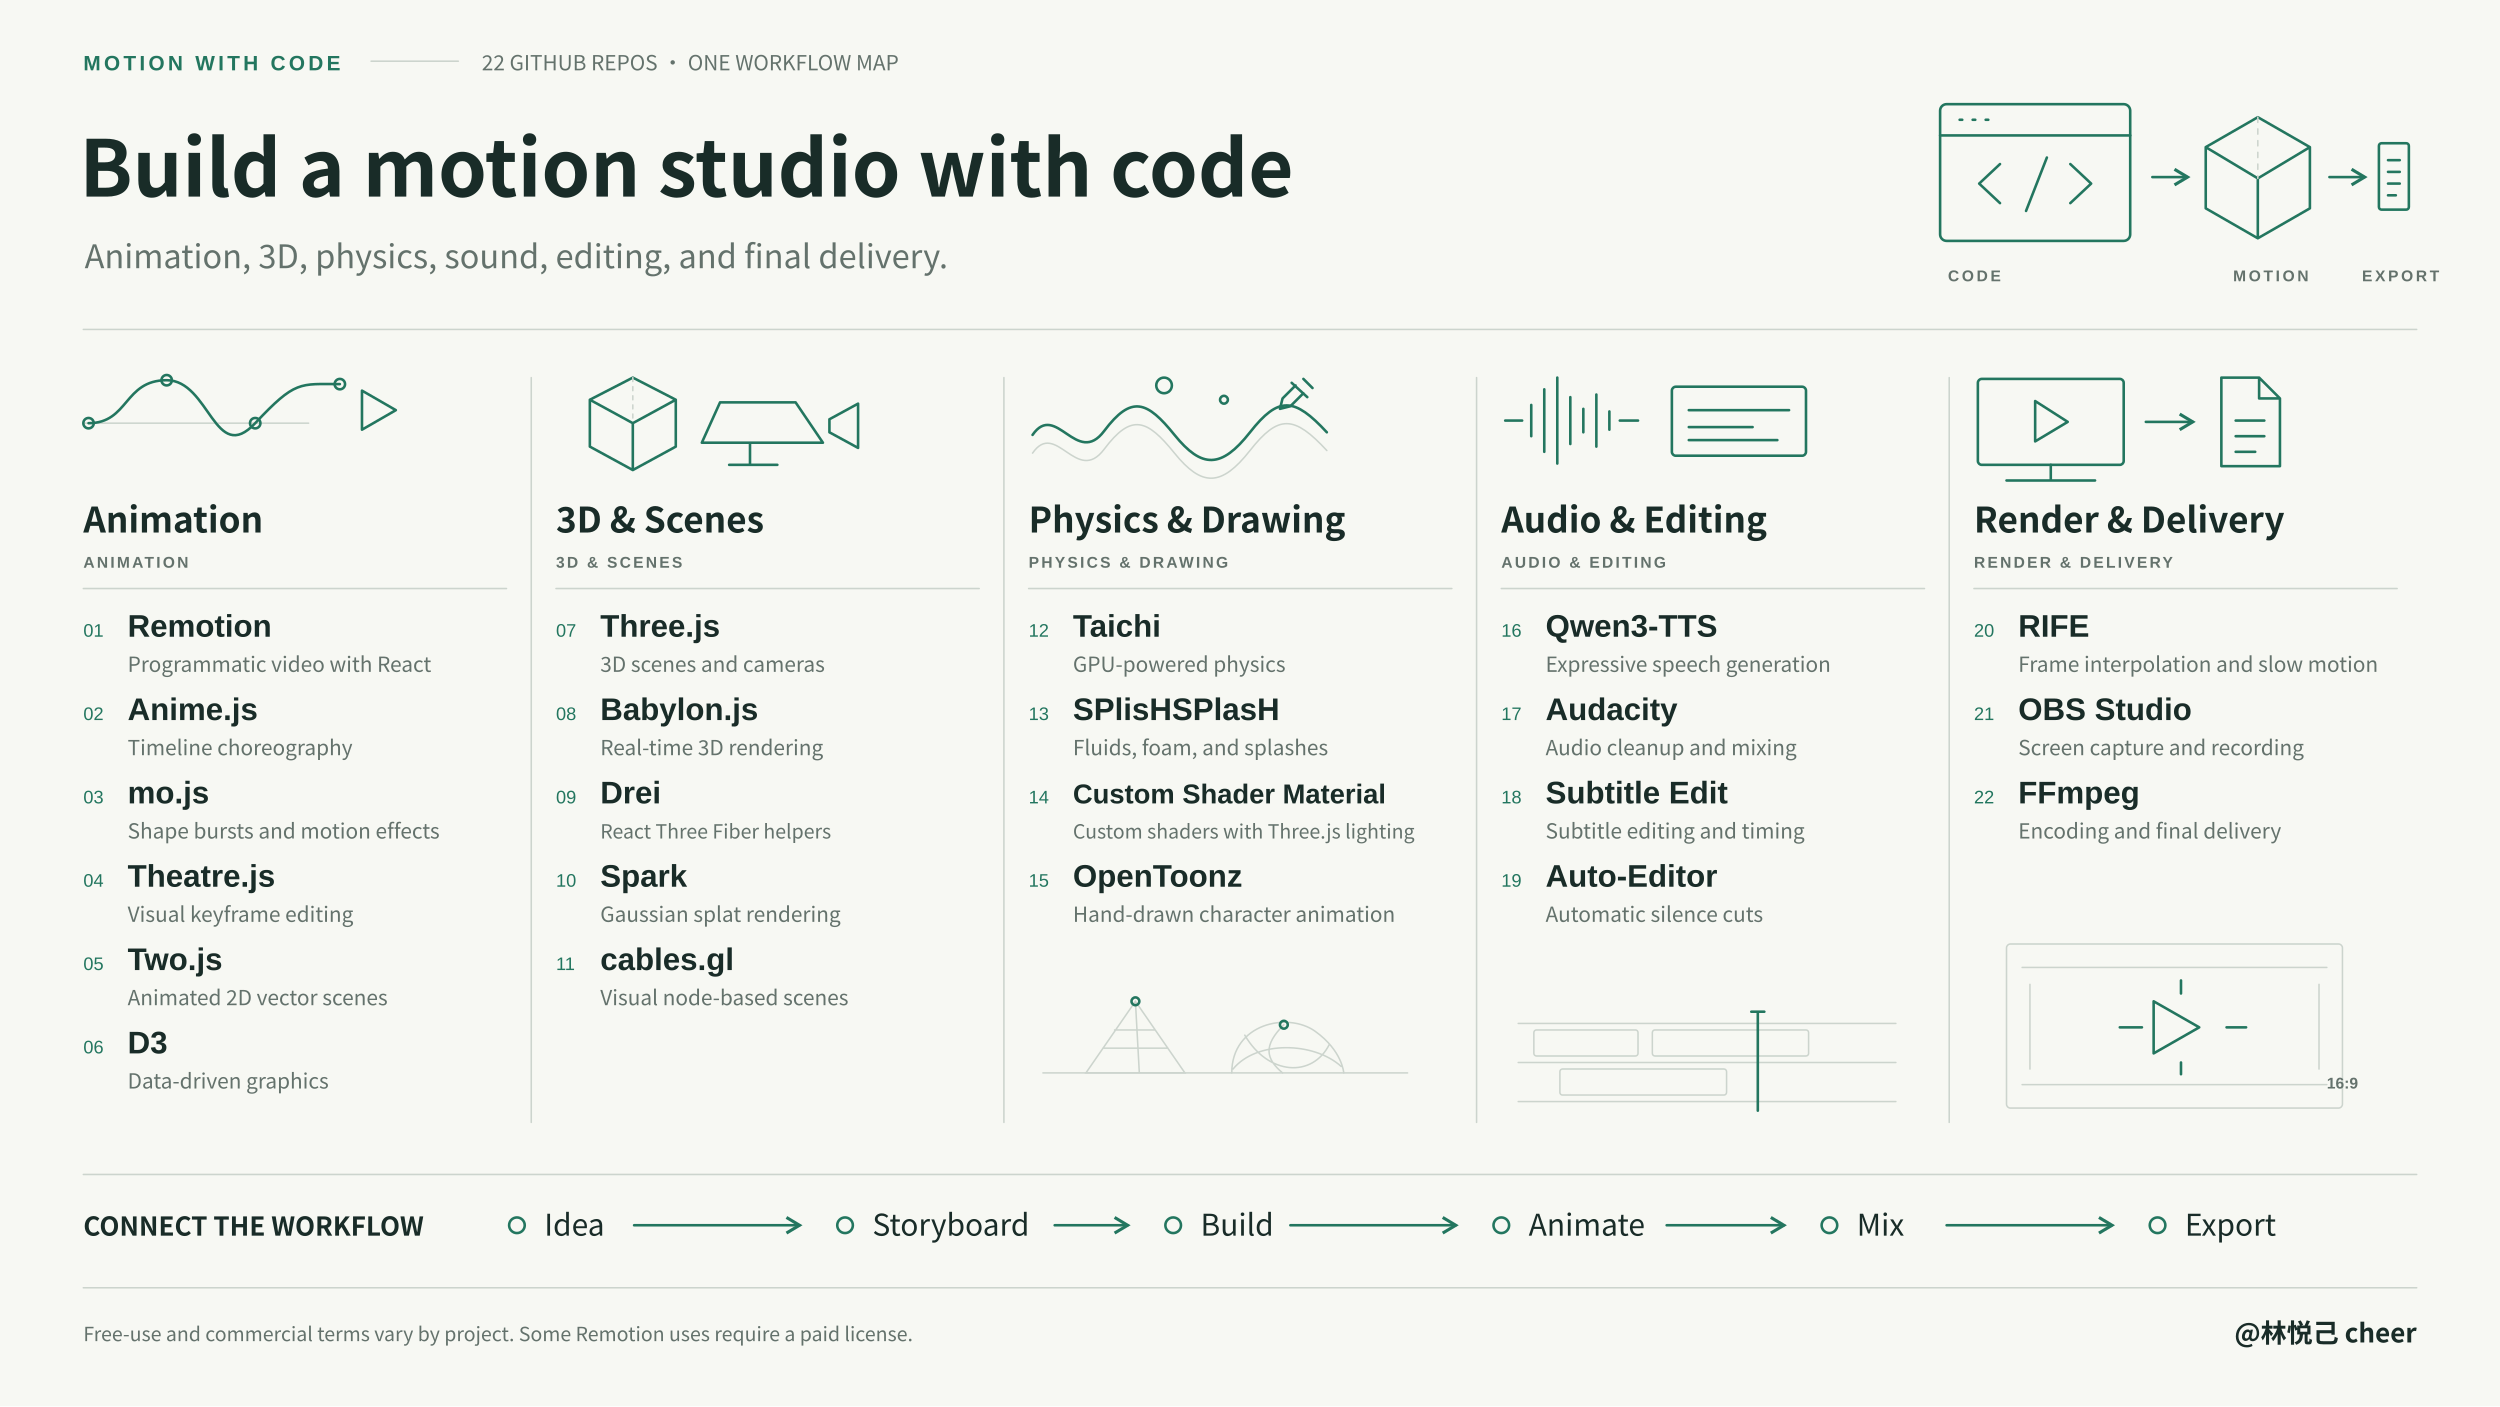
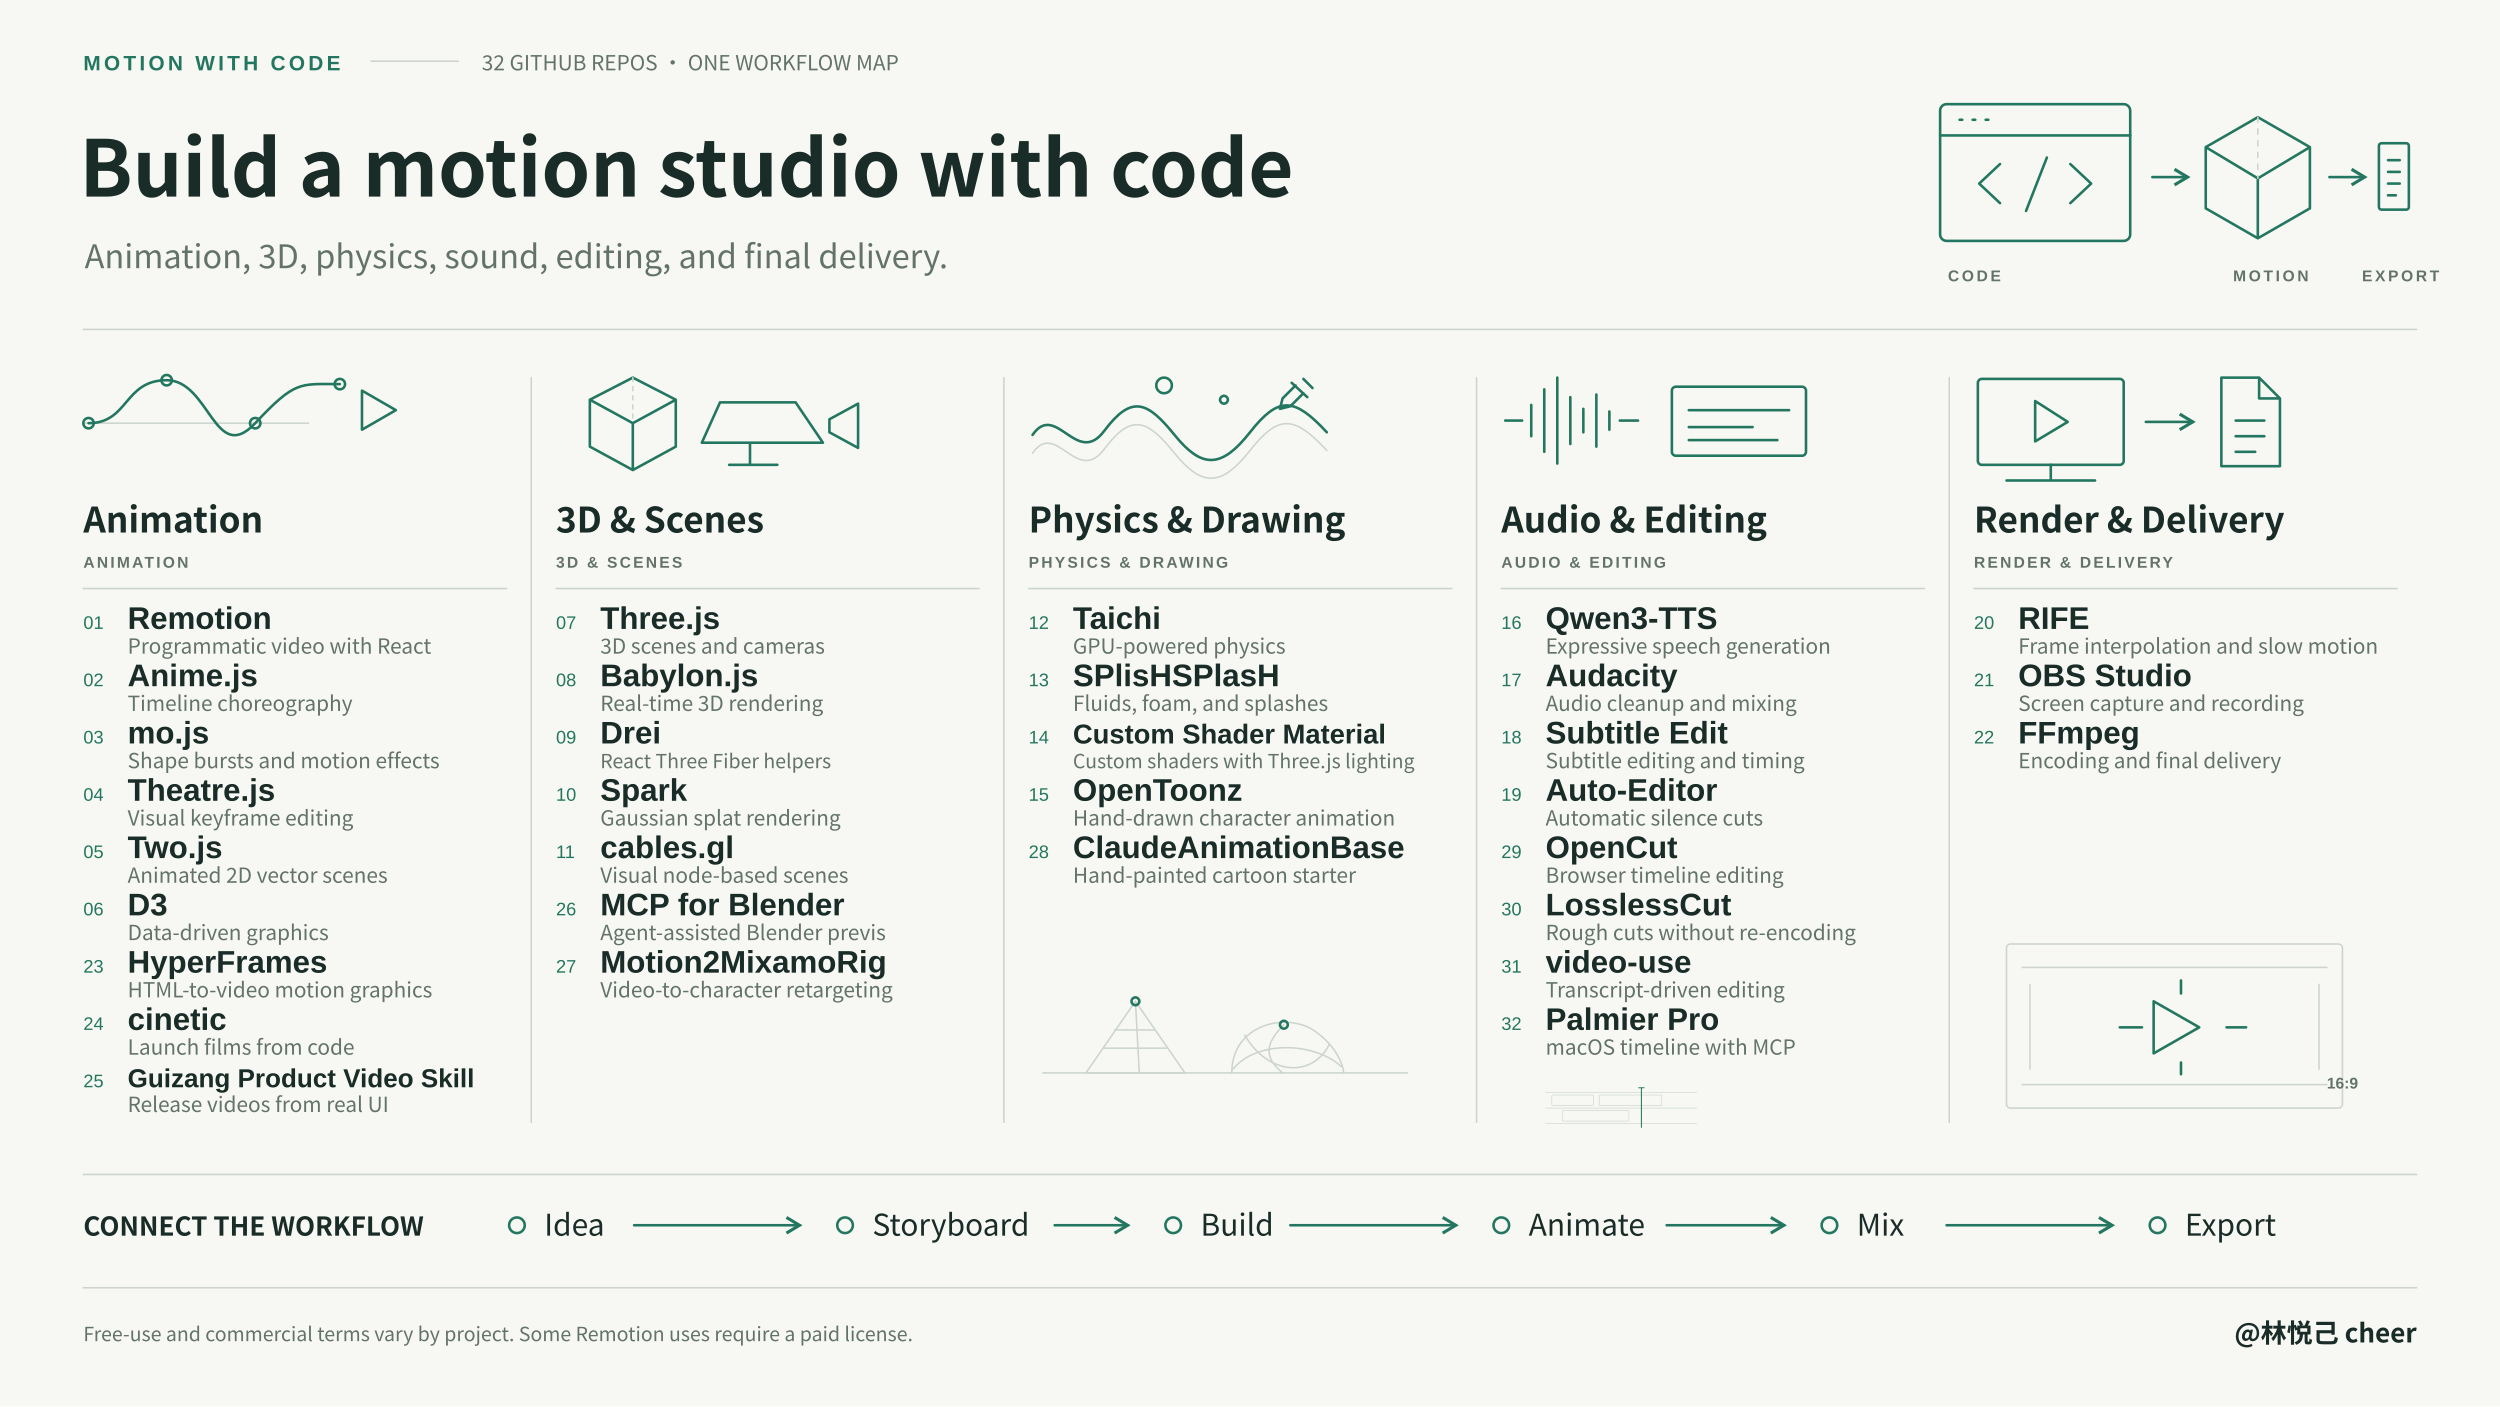
<svg xmlns="http://www.w3.org/2000/svg" width="3840" height="2160" viewBox="0 0 1920 1080" role="img" aria-labelledby="title desc">
  <defs>
    <marker id="arrow" markerWidth="8" markerHeight="8" refX="6" refY="4" orient="auto">
      <path d="M1 1L6 4L1 7" fill="none" stroke="#23765F" stroke-width="1.2" />
    </marker>
  </defs>
  <rect width="1920" height="1080" fill="#F7F8F3" />
  <style>text{font-family:'Noto Sans CJK SC','PingFang SC',sans-serif;fill:#192C28}.en{font-family:Arial,'Noto Sans CJK SC',sans-serif}.muted{fill:#64726C}.green{fill:#23765F}.sketch{fill:none;stroke:#23765F;stroke-width:2;stroke-linecap:round;stroke-linejoin:round}.fine{fill:none;stroke:#CCD4CD;stroke-width:1.2;stroke-linecap:round}</style>
  <text x="64" y="54" font-size="16" font-weight="700" class="en green" letter-spacing="2.5">MOTION WITH CODE</text>
  <path d="M285 47H352" class="fine" />
-   <text x="370" y="54" font-size="16" font-weight="400" class="muted">22 GITHUB REPOS · ONE WORKFLOW MAP</text>
+   <text x="370" y="54" font-size="16" font-weight="400" class="muted">32 GITHUB REPOS · ONE WORKFLOW MAP</text>
  <text x="61" y="151" font-size="60" font-weight="700" class="">Build a motion studio with code</text>
  <text x="65" y="206" font-size="25" font-weight="400" class="muted">Animation, 3D, physics, sound, editing, and final delivery.</text>
  <g transform="translate(1490,62)">
    <rect x="0" y="18" width="146" height="105" rx="5" class="sketch" />
    <path d="M0 42H146M15 30H17M25 30H27M35 30H37" class="sketch" />
    <path d="M46 64L30 79L46 94M100 64L116 79L100 94M82 59L66 100" class="sketch" />
    <path d="M163 74H190" class="sketch" marker-end="url(#arrow)" />
    <path d="M204 51L244 28L284 51V98L244 121L204 98ZM204 51L244 75L284 51M244 75V121" class="sketch" />
    <path d="M244 28V75" class="fine" stroke-dasharray="4 5" />
    <path d="M299 74H326" class="sketch" marker-end="url(#arrow)" />
    <rect x="337" y="48" width="23" height="51" rx="2" class="sketch" />
    <path d="M344 61H353M344 70H353M344 79H353M344 88H350" class="sketch" />
    <text x="6" y="154" font-size="12" font-weight="700" class="en muted" letter-spacing="2">CODE</text>
    <text x="225" y="154" font-size="12" font-weight="700" class="en muted" letter-spacing="2">MOTION</text>
    <text x="324" y="154" font-size="12" font-weight="700" class="en muted" letter-spacing="2">EXPORT</text>
  </g>
  <path d="M64 253H1856" class="fine" />
  <g transform="translate(64,290)">
    <path d="M0 35H173" class="fine" />
    <path d="M4 35C35 35 31 2 64 2S101 68 132 35S166 5 197 5" class="sketch" />
    <circle cx="4" cy="35" r="4" class="sketch" fill="#F7F8F3" />
    <circle cx="64" cy="2" r="4" class="sketch" fill="#F7F8F3" />
    <circle cx="132" cy="35" r="4" class="sketch" fill="#F7F8F3" />
    <circle cx="197" cy="5" r="4" class="sketch" fill="#F7F8F3" />
    <path d="M214 10L240 25L214 40Z" class="sketch" />
  </g>
  <text x="64" y="409" font-size="27" font-weight="700" class="">Animation</text>
  <text x="64" y="436" font-size="12" font-weight="700" class="en muted" letter-spacing="1.7">ANIMATION</text>
  <path d="M64 452H389" class="fine" />
-   <text x="64" y="489" font-size="14" font-weight="500" class="en green">01</text>
-   <text x="98" y="489" font-size="24" font-weight="700" class="en">Remotion</text>
-   <text x="98" y="516" font-size="16" font-weight="400" class="muted">Programmatic video with React</text>
-   <text x="64" y="553" font-size="14" font-weight="500" class="en green">02</text>
-   <text x="98" y="553" font-size="24" font-weight="700" class="en">Anime.js</text>
-   <text x="98" y="580" font-size="16" font-weight="400" class="muted">Timeline choreography</text>
-   <text x="64" y="617" font-size="14" font-weight="500" class="en green">03</text>
-   <text x="98" y="617" font-size="24" font-weight="700" class="en">mo.js</text>
-   <text x="98" y="644" font-size="16" font-weight="400" class="muted">Shape bursts and motion effects</text>
-   <text x="64" y="681" font-size="14" font-weight="500" class="en green">04</text>
-   <text x="98" y="681" font-size="24" font-weight="700" class="en">Theatre.js</text>
-   <text x="98" y="708" font-size="16" font-weight="400" class="muted">Visual keyframe editing</text>
-   <text x="64" y="745" font-size="14" font-weight="500" class="en green">05</text>
-   <text x="98" y="745" font-size="24" font-weight="700" class="en">Two.js</text>
-   <text x="98" y="772" font-size="16" font-weight="400" class="muted">Animated 2D vector scenes</text>
-   <text x="64" y="809" font-size="14" font-weight="500" class="en green">06</text>
-   <text x="98" y="809" font-size="24" font-weight="700" class="en">D3</text>
-   <text x="98" y="836" font-size="16" font-weight="400" class="muted">Data-driven graphics</text>
+   <text x="64" y="483" font-size="14" font-weight="500" class="en green">01</text>
+   <text x="98" y="483" font-size="24" font-weight="700" class="en">Remotion</text>
+   <text x="98" y="502" font-size="16" font-weight="400" class="muted">Programmatic video with React</text>
+   <text x="64" y="527" font-size="14" font-weight="500" class="en green">02</text>
+   <text x="98" y="527" font-size="24" font-weight="700" class="en">Anime.js</text>
+   <text x="98" y="546" font-size="16" font-weight="400" class="muted">Timeline choreography</text>
+   <text x="64" y="571" font-size="14" font-weight="500" class="en green">03</text>
+   <text x="98" y="571" font-size="24" font-weight="700" class="en">mo.js</text>
+   <text x="98" y="590" font-size="16" font-weight="400" class="muted">Shape bursts and motion effects</text>
+   <text x="64" y="615" font-size="14" font-weight="500" class="en green">04</text>
+   <text x="98" y="615" font-size="24" font-weight="700" class="en">Theatre.js</text>
+   <text x="98" y="634" font-size="16" font-weight="400" class="muted">Visual keyframe editing</text>
+   <text x="64" y="659" font-size="14" font-weight="500" class="en green">05</text>
+   <text x="98" y="659" font-size="24" font-weight="700" class="en">Two.js</text>
+   <text x="98" y="678" font-size="16" font-weight="400" class="muted">Animated 2D vector scenes</text>
+   <text x="64" y="703" font-size="14" font-weight="500" class="en green">06</text>
+   <text x="98" y="703" font-size="24" font-weight="700" class="en">D3</text>
+   <text x="98" y="722" font-size="16" font-weight="400" class="muted">Data-driven graphics</text>
+   <text x="64" y="747" font-size="14" font-weight="500" class="en green">23</text>
+   <text x="98" y="747" font-size="24" font-weight="700" class="en">HyperFrames</text>
+   <text x="98" y="766" font-size="16" font-weight="400" class="muted">HTML-to-video motion graphics</text>
+   <text x="64" y="791" font-size="14" font-weight="500" class="en green">24</text>
+   <text x="98" y="791" font-size="24" font-weight="700" class="en">cinetic</text>
+   <text x="98" y="810" font-size="16" font-weight="400" class="muted">Launch films from code</text>
+   <text x="64" y="835" font-size="14" font-weight="500" class="en green">25</text>
+   <text x="98" y="835" font-size="20" font-weight="700" class="en">Guizang Product Video Skill</text>
+   <text x="98" y="854" font-size="16" font-weight="400" class="muted">Release videos from real UI</text>
  <path d="M408 290V862" class="fine" />
  <g transform="translate(427,290)">
    <path d="M26 17L59 0L92 17V53L59 71L26 53ZM26 17L59 35L92 17M59 35V71" class="sketch" />
    <path d="M59 0V35" class="fine" stroke-dasharray="3 4" />
    <path d="M112 50H205L184 19H126ZM149 50V67M133 67H170" class="sketch" />
    <path d="M210 32L232 20V54L210 42Z" class="sketch" />
  </g>
  <text x="427" y="409" font-size="27" font-weight="700" class="">3D &amp; Scenes</text>
  <text x="427" y="436" font-size="12" font-weight="700" class="en muted" letter-spacing="1.7">3D &amp; SCENES</text>
  <path d="M427 452H752" class="fine" />
-   <text x="427" y="489" font-size="14" font-weight="500" class="en green">07</text>
-   <text x="461" y="489" font-size="24" font-weight="700" class="en">Three.js</text>
-   <text x="461" y="516" font-size="16" font-weight="400" class="muted">3D scenes and cameras</text>
-   <text x="427" y="553" font-size="14" font-weight="500" class="en green">08</text>
-   <text x="461" y="553" font-size="24" font-weight="700" class="en">Babylon.js</text>
-   <text x="461" y="580" font-size="16" font-weight="400" class="muted">Real-time 3D rendering</text>
-   <text x="427" y="617" font-size="14" font-weight="500" class="en green">09</text>
-   <text x="461" y="617" font-size="24" font-weight="700" class="en">Drei</text>
-   <text x="461" y="644" font-size="15" font-weight="400" class="muted">React Three Fiber helpers</text>
-   <text x="427" y="681" font-size="14" font-weight="500" class="en green">10</text>
-   <text x="461" y="681" font-size="24" font-weight="700" class="en">Spark</text>
-   <text x="461" y="708" font-size="16" font-weight="400" class="muted">Gaussian splat rendering</text>
-   <text x="427" y="745" font-size="14" font-weight="500" class="en green">11</text>
-   <text x="461" y="745" font-size="24" font-weight="700" class="en">cables.gl</text>
-   <text x="461" y="772" font-size="16" font-weight="400" class="muted">Visual node-based scenes</text>
+   <text x="427" y="483" font-size="14" font-weight="500" class="en green">07</text>
+   <text x="461" y="483" font-size="24" font-weight="700" class="en">Three.js</text>
+   <text x="461" y="502" font-size="16" font-weight="400" class="muted">3D scenes and cameras</text>
+   <text x="427" y="527" font-size="14" font-weight="500" class="en green">08</text>
+   <text x="461" y="527" font-size="24" font-weight="700" class="en">Babylon.js</text>
+   <text x="461" y="546" font-size="16" font-weight="400" class="muted">Real-time 3D rendering</text>
+   <text x="427" y="571" font-size="14" font-weight="500" class="en green">09</text>
+   <text x="461" y="571" font-size="24" font-weight="700" class="en">Drei</text>
+   <text x="461" y="590" font-size="15" font-weight="400" class="muted">React Three Fiber helpers</text>
+   <text x="427" y="615" font-size="14" font-weight="500" class="en green">10</text>
+   <text x="461" y="615" font-size="24" font-weight="700" class="en">Spark</text>
+   <text x="461" y="634" font-size="16" font-weight="400" class="muted">Gaussian splat rendering</text>
+   <text x="427" y="659" font-size="14" font-weight="500" class="en green">11</text>
+   <text x="461" y="659" font-size="24" font-weight="700" class="en">cables.gl</text>
+   <text x="461" y="678" font-size="16" font-weight="400" class="muted">Visual node-based scenes</text>
+   <text x="427" y="703" font-size="14" font-weight="500" class="en green">26</text>
+   <text x="461" y="703" font-size="24" font-weight="700" class="en">MCP for Blender</text>
+   <text x="461" y="722" font-size="16" font-weight="400" class="muted">Agent-assisted Blender previs</text>
+   <text x="427" y="747" font-size="14" font-weight="500" class="en green">27</text>
+   <text x="461" y="747" font-size="24" font-weight="700" class="en">Motion2MixamoRig</text>
+   <text x="461" y="766" font-size="16" font-weight="400" class="muted">Video-to-character retargeting</text>
  <path d="M771 290V862" class="fine" />
  <g transform="translate(790,290)">
    <path d="M3 44C21 18 37 69 58 41S91 18 112 44S148 70 170 42S204 15 229 42" class="sketch" />
    <path d="M3 58C21 32 37 83 58 55S91 32 112 58S148 84 170 56S204 29 229 56" class="fine" />
    <circle cx="104" cy="6" r="6" class="sketch" />
    <circle cx="150" cy="17" r="3" class="sketch" />
    <path d="M202 4L214 15M211 1L218 8M211 12L201 22L193 24L195 16L205 6" class="sketch" />
  </g>
  <text x="790" y="409" font-size="27" font-weight="700" class="">Physics &amp; Drawing</text>
  <text x="790" y="436" font-size="12" font-weight="700" class="en muted" letter-spacing="1.7">PHYSICS &amp; DRAWING</text>
  <path d="M790 452H1115" class="fine" />
-   <text x="790" y="489" font-size="14" font-weight="500" class="en green">12</text>
-   <text x="824" y="489" font-size="24" font-weight="700" class="en">Taichi</text>
-   <text x="824" y="516" font-size="16" font-weight="400" class="muted">GPU-powered physics</text>
-   <text x="790" y="553" font-size="14" font-weight="500" class="en green">13</text>
-   <text x="824" y="553" font-size="24" font-weight="700" class="en">SPlisHSPlasH</text>
-   <text x="824" y="580" font-size="16" font-weight="400" class="muted">Fluids, foam, and splashes</text>
-   <text x="790" y="617" font-size="14" font-weight="500" class="en green">14</text>
-   <text x="824" y="617" font-size="21" font-weight="700" class="en">Custom Shader Material</text>
-   <text x="824" y="644" font-size="15" font-weight="400" class="muted">Custom shaders with Three.js lighting</text>
-   <text x="790" y="681" font-size="14" font-weight="500" class="en green">15</text>
-   <text x="824" y="681" font-size="24" font-weight="700" class="en">OpenToonz</text>
-   <text x="824" y="708" font-size="16" font-weight="400" class="muted">Hand-drawn character animation</text>
+   <text x="790" y="483" font-size="14" font-weight="500" class="en green">12</text>
+   <text x="824" y="483" font-size="24" font-weight="700" class="en">Taichi</text>
+   <text x="824" y="502" font-size="16" font-weight="400" class="muted">GPU-powered physics</text>
+   <text x="790" y="527" font-size="14" font-weight="500" class="en green">13</text>
+   <text x="824" y="527" font-size="24" font-weight="700" class="en">SPlisHSPlasH</text>
+   <text x="824" y="546" font-size="16" font-weight="400" class="muted">Fluids, foam, and splashes</text>
+   <text x="790" y="571" font-size="14" font-weight="500" class="en green">14</text>
+   <text x="824" y="571" font-size="21" font-weight="700" class="en">Custom Shader Material</text>
+   <text x="824" y="590" font-size="15" font-weight="400" class="muted">Custom shaders with Three.js lighting</text>
+   <text x="790" y="615" font-size="14" font-weight="500" class="en green">15</text>
+   <text x="824" y="615" font-size="24" font-weight="700" class="en">OpenToonz</text>
+   <text x="824" y="634" font-size="16" font-weight="400" class="muted">Hand-drawn character animation</text>
+   <text x="790" y="659" font-size="14" font-weight="500" class="en green">28</text>
+   <text x="824" y="659" font-size="24" font-weight="700" class="en">ClaudeAnimationBase</text>
+   <text x="824" y="678" font-size="16" font-weight="400" class="muted">Hand-painted cartoon starter</text>
  <path d="M1134 290V862" class="fine" />
  <g transform="translate(1153,290)">
    <path d="M3 33H16M23 21V45M33 9V57M43 0V66M53 15V51M63 24V42M73 13V53M83 26V40M91 33H105" class="sketch" />
    <rect x="131" y="7" width="103" height="53" rx="3" class="sketch" />
    <path d="M144 25H221M144 38H193M144 48H212" class="sketch" />
  </g>
  <text x="1153" y="409" font-size="27" font-weight="700" class="">Audio &amp; Editing</text>
  <text x="1153" y="436" font-size="12" font-weight="700" class="en muted" letter-spacing="1.7">AUDIO &amp; EDITING</text>
  <path d="M1153 452H1478" class="fine" />
-   <text x="1153" y="489" font-size="14" font-weight="500" class="en green">16</text>
-   <text x="1187" y="489" font-size="24" font-weight="700" class="en">Qwen3-TTS</text>
-   <text x="1187" y="516" font-size="16" font-weight="400" class="muted">Expressive speech generation</text>
-   <text x="1153" y="553" font-size="14" font-weight="500" class="en green">17</text>
-   <text x="1187" y="553" font-size="24" font-weight="700" class="en">Audacity</text>
-   <text x="1187" y="580" font-size="16" font-weight="400" class="muted">Audio cleanup and mixing</text>
-   <text x="1153" y="617" font-size="14" font-weight="500" class="en green">18</text>
-   <text x="1187" y="617" font-size="24" font-weight="700" class="en">Subtitle Edit</text>
-   <text x="1187" y="644" font-size="16" font-weight="400" class="muted">Subtitle editing and timing</text>
-   <text x="1153" y="681" font-size="14" font-weight="500" class="en green">19</text>
-   <text x="1187" y="681" font-size="24" font-weight="700" class="en">Auto-Editor</text>
-   <text x="1187" y="708" font-size="16" font-weight="400" class="muted">Automatic silence cuts</text>
+   <text x="1153" y="483" font-size="14" font-weight="500" class="en green">16</text>
+   <text x="1187" y="483" font-size="24" font-weight="700" class="en">Qwen3-TTS</text>
+   <text x="1187" y="502" font-size="16" font-weight="400" class="muted">Expressive speech generation</text>
+   <text x="1153" y="527" font-size="14" font-weight="500" class="en green">17</text>
+   <text x="1187" y="527" font-size="24" font-weight="700" class="en">Audacity</text>
+   <text x="1187" y="546" font-size="16" font-weight="400" class="muted">Audio cleanup and mixing</text>
+   <text x="1153" y="571" font-size="14" font-weight="500" class="en green">18</text>
+   <text x="1187" y="571" font-size="24" font-weight="700" class="en">Subtitle Edit</text>
+   <text x="1187" y="590" font-size="16" font-weight="400" class="muted">Subtitle editing and timing</text>
+   <text x="1153" y="615" font-size="14" font-weight="500" class="en green">19</text>
+   <text x="1187" y="615" font-size="24" font-weight="700" class="en">Auto-Editor</text>
+   <text x="1187" y="634" font-size="16" font-weight="400" class="muted">Automatic silence cuts</text>
+   <text x="1153" y="659" font-size="14" font-weight="500" class="en green">29</text>
+   <text x="1187" y="659" font-size="24" font-weight="700" class="en">OpenCut</text>
+   <text x="1187" y="678" font-size="16" font-weight="400" class="muted">Browser timeline editing</text>
+   <text x="1153" y="703" font-size="14" font-weight="500" class="en green">30</text>
+   <text x="1187" y="703" font-size="24" font-weight="700" class="en">LosslessCut</text>
+   <text x="1187" y="722" font-size="16" font-weight="400" class="muted">Rough cuts without re-encoding</text>
+   <text x="1153" y="747" font-size="14" font-weight="500" class="en green">31</text>
+   <text x="1187" y="747" font-size="24" font-weight="700" class="en">video-use</text>
+   <text x="1187" y="766" font-size="16" font-weight="400" class="muted">Transcript-driven editing</text>
+   <text x="1153" y="791" font-size="14" font-weight="500" class="en green">32</text>
+   <text x="1187" y="791" font-size="24" font-weight="700" class="en">Palmier Pro</text>
+   <text x="1187" y="810" font-size="16" font-weight="400" class="muted">macOS timeline with MCP</text>
  <path d="M1497 290V862" class="fine" />
  <g transform="translate(1516,290)">
    <rect x="3" y="1" width="112" height="66" rx="3" class="sketch" />
    <path d="M47 18L72 34L47 49ZM25 79H93M59 67V79" class="sketch" />
    <path d="M132 34H168" class="sketch" marker-end="url(#arrow)" />
    <path d="M190 0H219L235 16V68H190ZM219 0V16H235M201 33H223M201 45H223M201 57H216" class="sketch" />
  </g>
  <text x="1516" y="409" font-size="27" font-weight="700" class="">Render &amp; Delivery</text>
  <text x="1516" y="436" font-size="12" font-weight="700" class="en muted" letter-spacing="1.7">RENDER &amp; DELIVERY</text>
  <path d="M1516 452H1841" class="fine" />
-   <text x="1516" y="489" font-size="14" font-weight="500" class="en green">20</text>
-   <text x="1550" y="489" font-size="24" font-weight="700" class="en">RIFE</text>
-   <text x="1550" y="516" font-size="16" font-weight="400" class="muted">Frame interpolation and slow motion</text>
-   <text x="1516" y="553" font-size="14" font-weight="500" class="en green">21</text>
-   <text x="1550" y="553" font-size="24" font-weight="700" class="en">OBS Studio</text>
-   <text x="1550" y="580" font-size="16" font-weight="400" class="muted">Screen capture and recording</text>
-   <text x="1516" y="617" font-size="14" font-weight="500" class="en green">22</text>
-   <text x="1550" y="617" font-size="24" font-weight="700" class="en">FFmpeg</text>
-   <text x="1550" y="644" font-size="16" font-weight="400" class="muted">Encoding and final delivery</text>
+   <text x="1516" y="483" font-size="14" font-weight="500" class="en green">20</text>
+   <text x="1550" y="483" font-size="24" font-weight="700" class="en">RIFE</text>
+   <text x="1550" y="502" font-size="16" font-weight="400" class="muted">Frame interpolation and slow motion</text>
+   <text x="1516" y="527" font-size="14" font-weight="500" class="en green">21</text>
+   <text x="1550" y="527" font-size="24" font-weight="700" class="en">OBS Studio</text>
+   <text x="1550" y="546" font-size="16" font-weight="400" class="muted">Screen capture and recording</text>
+   <text x="1516" y="571" font-size="14" font-weight="500" class="en green">22</text>
+   <text x="1550" y="571" font-size="24" font-weight="700" class="en">FFmpeg</text>
+   <text x="1550" y="590" font-size="16" font-weight="400" class="muted">Encoding and final delivery</text>
  <g transform="translate(801,769)">
    <path d="M0 55H280" class="fine" />
    <path d="M33 55L71 0L109 55ZM71 0L74 55M46 36H96M55 22H86" class="fine" />
    <path d="M145 55C145 17 188 8 209 23S231 55 231 55M146 52C164 30 208 31 229 50M155 26C173 57 207 59 220 33M185 18C169 34 171 44 184 55" class="fine" />
    <circle cx="71" cy="0" r="3" class="sketch" />
    <circle cx="185" cy="18" r="3" class="sketch" />
  </g>
-   <g transform="translate(1166,781)">
+   <g transform="translate(1187,837) scale(0.4)">
    <path d="M0 5H290M0 35H290M0 65H290" class="fine" />
    <rect x="12" y="10" width="80" height="20" rx="2" class="fine" />
    <rect x="103" y="10" width="120" height="20" rx="2" class="fine" />
    <rect x="32" y="40" width="128" height="20" rx="2" class="fine" />
    <path d="M184 -4V72M179 -4H189" class="sketch" />
  </g>
  <g transform="translate(1541,725)">
    <rect x="0" y="0" width="258" height="126" rx="3" class="fine" />
    <path d="M12 18H246M12 108H246M18 31V96M240 31V96" class="fine" />
    <path d="M113 44L148 64L113 84ZM104 64H87M169 64H184M134 38V28M134 100V91" class="sketch" />
    <text x="270" y="111" font-size="12" font-weight="700" class="en muted" text-anchor="end">16:9</text>
  </g>
  <path d="M64 902H1856" class="fine" />
  <text x="64" y="949" font-size="20" font-weight="700" class="">CONNECT THE WORKFLOW</text>
  <circle cx="397" cy="941" r="6" class="sketch" fill="#F7F8F3" />
  <text x="418" y="949" font-size="23" font-weight="500" class="">Idea</text>
  <path d="M487 941H614" class="sketch" marker-end="url(#arrow)" />
  <circle cx="649" cy="941" r="6" class="sketch" fill="#F7F8F3" />
  <text x="670" y="949" font-size="23" font-weight="500" class="">Storyboard</text>
  <path d="M810 941H866" class="sketch" marker-end="url(#arrow)" />
  <circle cx="901" cy="941" r="6" class="sketch" fill="#F7F8F3" />
  <text x="922" y="949" font-size="23" font-weight="500" class="">Build</text>
  <path d="M991 941H1118" class="sketch" marker-end="url(#arrow)" />
  <circle cx="1153" cy="941" r="6" class="sketch" fill="#F7F8F3" />
  <text x="1174" y="949" font-size="23" font-weight="500" class="">Animate</text>
  <path d="M1280 941H1370" class="sketch" marker-end="url(#arrow)" />
  <circle cx="1405" cy="941" r="6" class="sketch" fill="#F7F8F3" />
  <text x="1426" y="949" font-size="23" font-weight="500" class="">Mix</text>
  <path d="M1495 941H1622" class="sketch" marker-end="url(#arrow)" />
  <circle cx="1657" cy="941" r="6" class="sketch" fill="#F7F8F3" />
  <text x="1678" y="949" font-size="23" font-weight="500" class="">Export</text>
  <path d="M64 989H1856" class="fine" />
  <text x="64" y="1030" font-size="15" font-weight="400" class="muted">Free-use and commercial terms vary by project. Some Remotion uses require a paid license.</text>
  <text x="1856" y="1031" font-size="20" font-weight="700" class="" text-anchor="end">@林悦己 cheer</text>
</svg>
